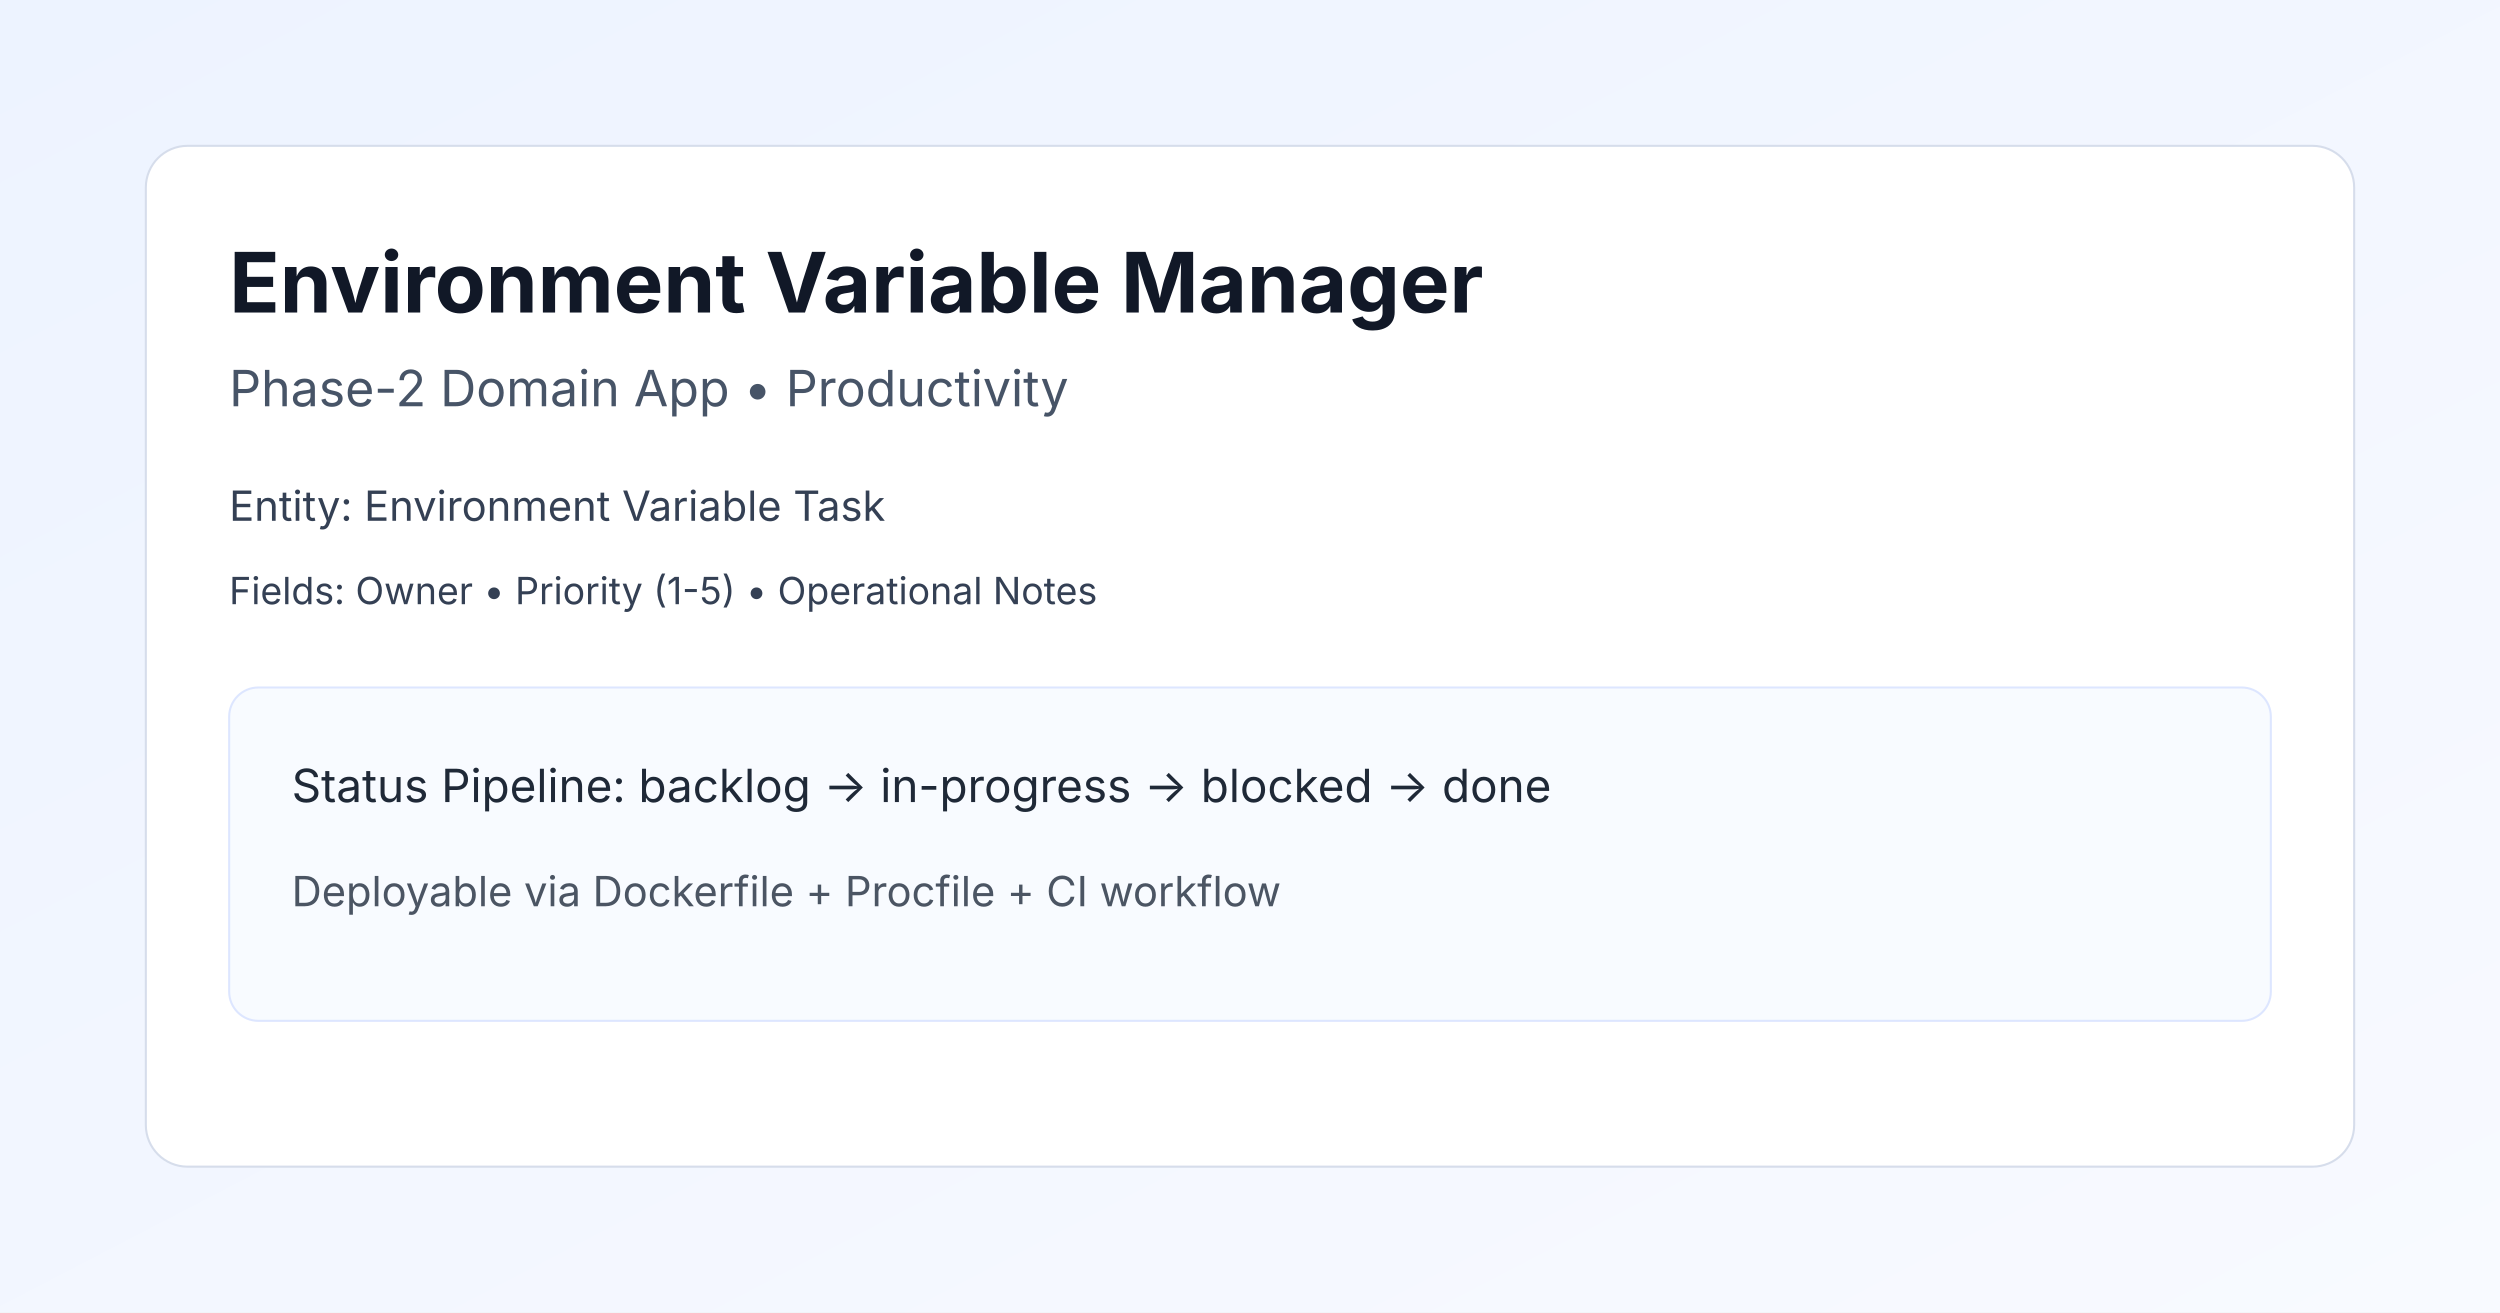
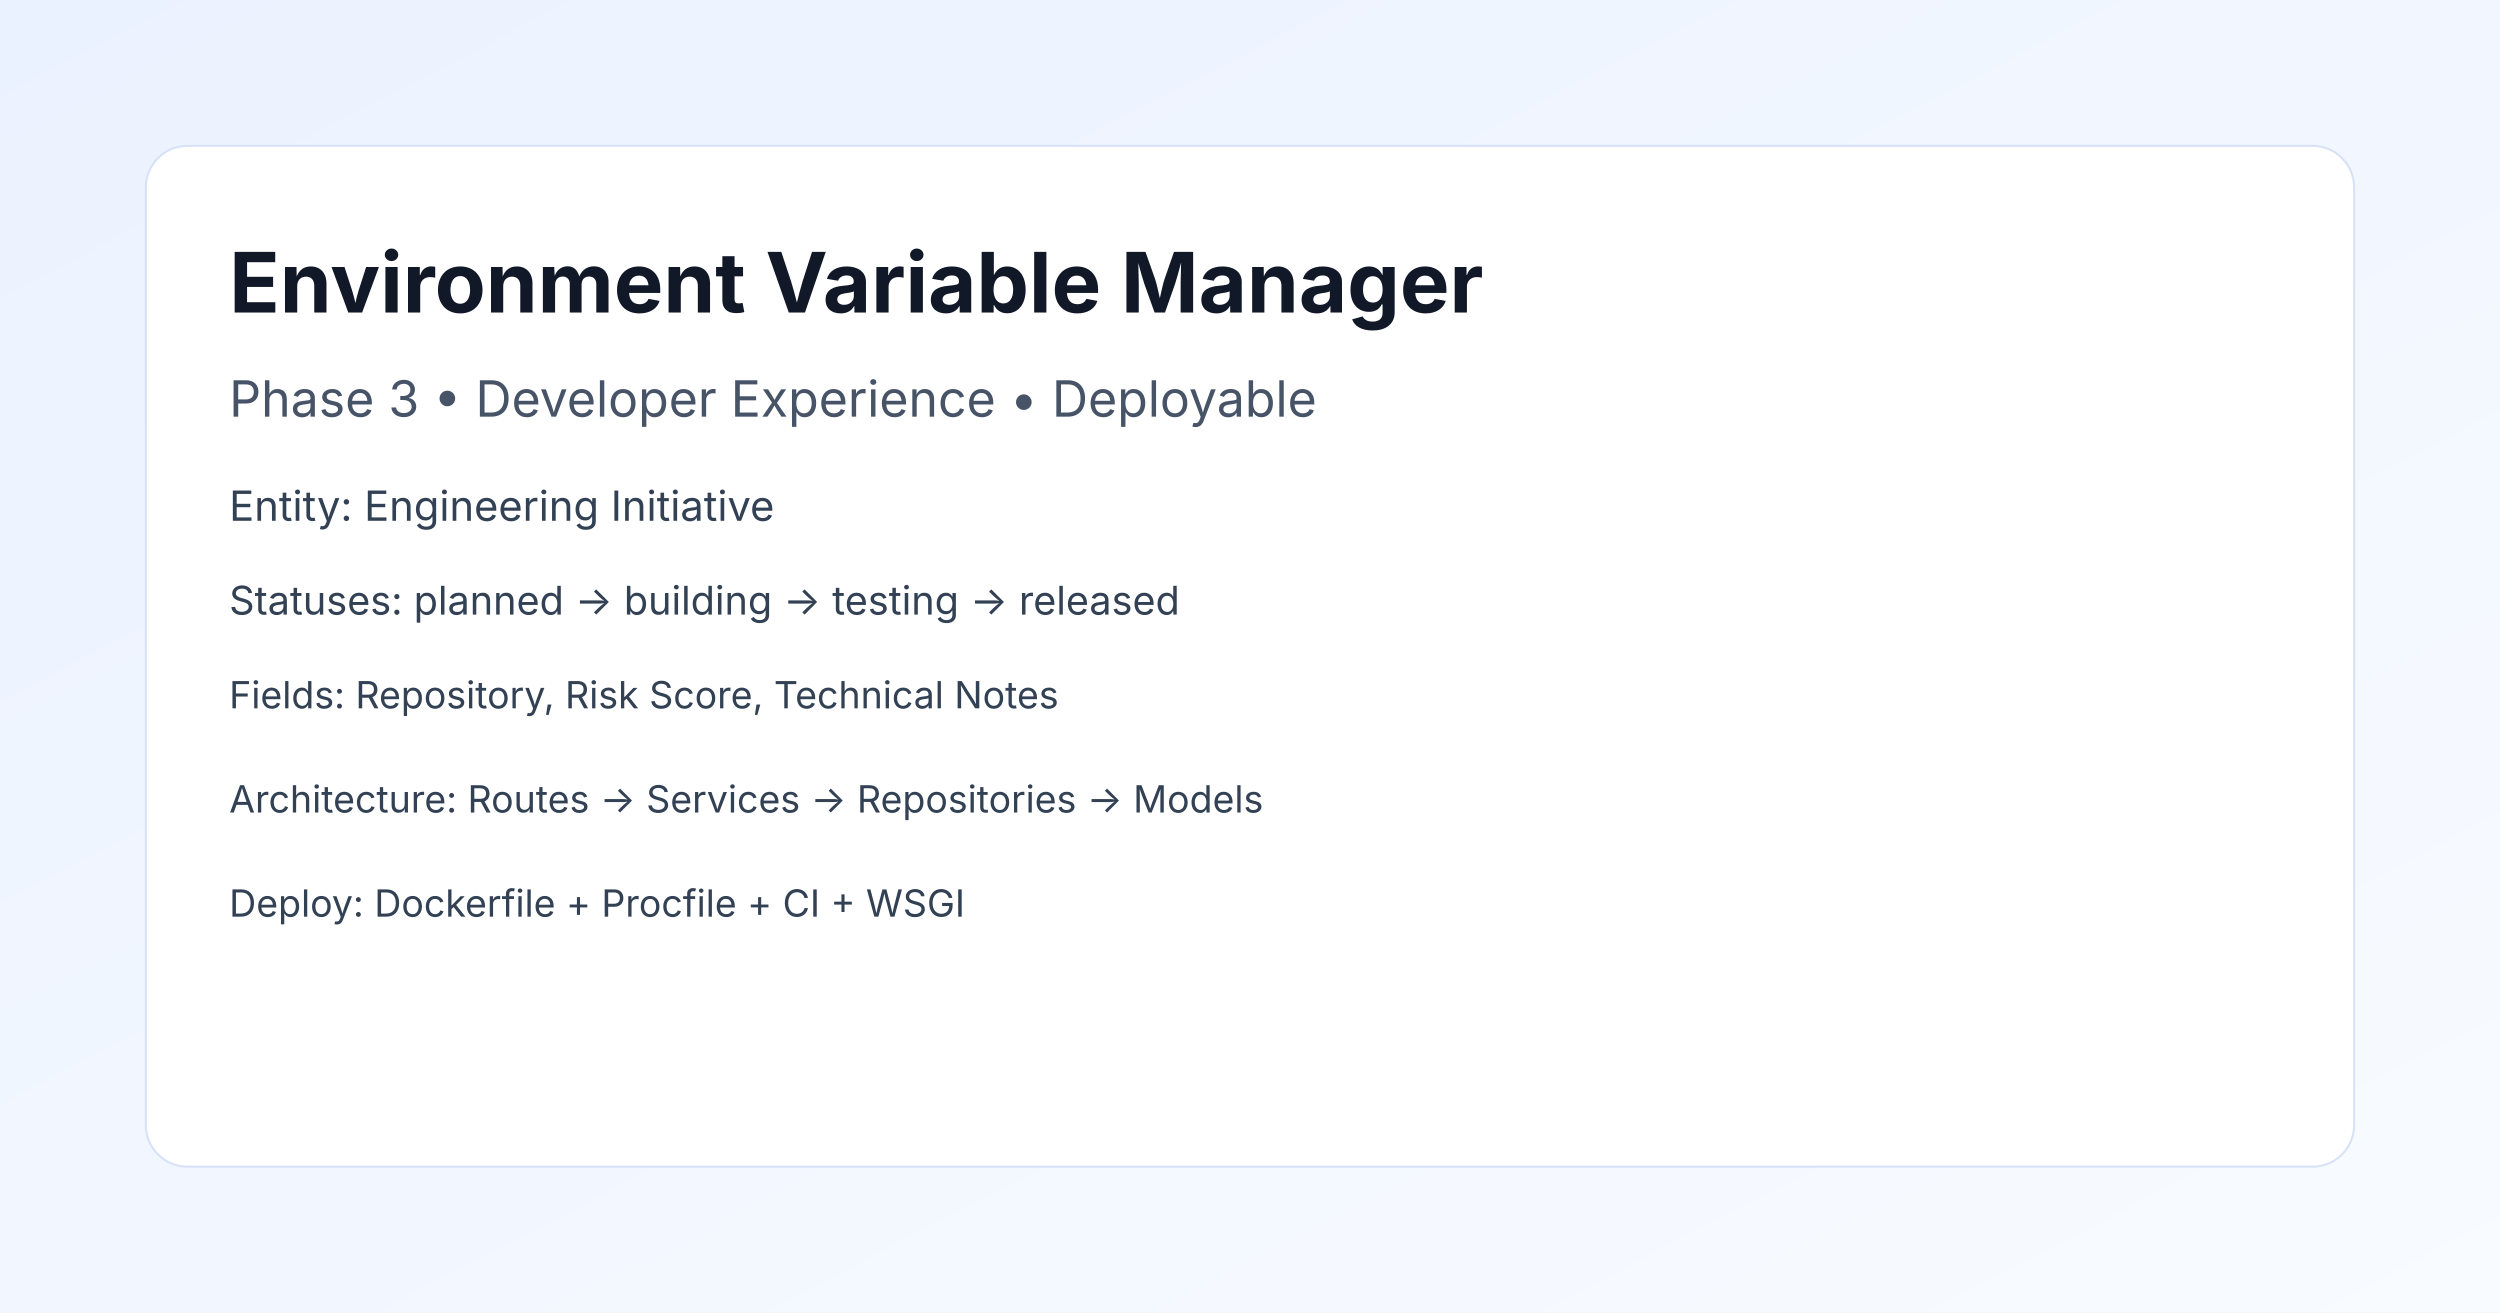
<svg xmlns="http://www.w3.org/2000/svg" width="1200" height="630" viewBox="0 0 1200 630">
  <defs>
    <linearGradient id="bg" x1="0" y1="0" x2="1" y2="1">
-       <stop offset="0%" stop-color="#edf3ff" />
-       <stop offset="100%" stop-color="#f8faff" />
+       <stop offset="0%" stop-color="#ebf2ff" />
+       <stop offset="100%" stop-color="#f8fbff" />
    </linearGradient>
  </defs>
  <rect width="1200" height="630" fill="url(#bg)" />
-   <rect x="70" y="70" width="1060" height="490" rx="20" fill="#fff" stroke="#d6ddeb" />
+   <rect x="70" y="70" width="1060" height="490" rx="20" fill="#ffffff" stroke="#d8e2f7" />
  <text x="110" y="150" font-size="40" font-family="Inter, Arial" fill="#111827" font-weight="700">Environment Variable Manager</text>
-   <text x="110" y="195" font-size="24" font-family="Inter, Arial" fill="#475467">Phase-2 Domain App • Productivity</text>
-   <text x="110" y="250" font-size="20" font-family="Inter, Arial" fill="#344054">Entity: Environment Variable Task</text>
-   <text x="110" y="290" font-size="18" font-family="Inter, Arial" fill="#344054">Fields: Owner • Priority (1-5) • Operational Notes</text>
-   <rect x="110" y="330" width="980" height="160" rx="14" fill="#f8fbff" stroke="#dde6ff" />
-   <text x="140" y="385" font-size="22" font-family="Inter, Arial" fill="#1f2937">Status Pipeline: backlog → in-progress → blocked → done</text>
-   <text x="140" y="435" font-size="20" font-family="Inter, Arial" fill="#4b5563">Deployable via Dockerfile + Procfile + CI workflow</text>
+   <text x="110" y="200" font-size="24" font-family="Inter, Arial" fill="#475467">Phase 3 • Developer Experience • Deployable</text>
+   <text x="110" y="250" font-size="20" font-family="Inter, Arial" fill="#334155">Entity: Engineering Initiative</text>
+   <text x="110" y="295" font-size="19" font-family="Inter, Arial" fill="#334155">Statuses: planned → building → testing → released</text>
+   <text x="110" y="340" font-size="18" font-family="Inter, Arial" fill="#334155">Fields: Repository, Risk Score, Technical Notes</text>
+   <text x="110" y="390" font-size="18" font-family="Inter, Arial" fill="#334155">Architecture: Routes → Services → Repositories → Models</text>
+   <text x="110" y="440" font-size="18" font-family="Inter, Arial" fill="#334155">Deploy: Dockerfile + Procfile + CI + WSGI</text>
</svg>
